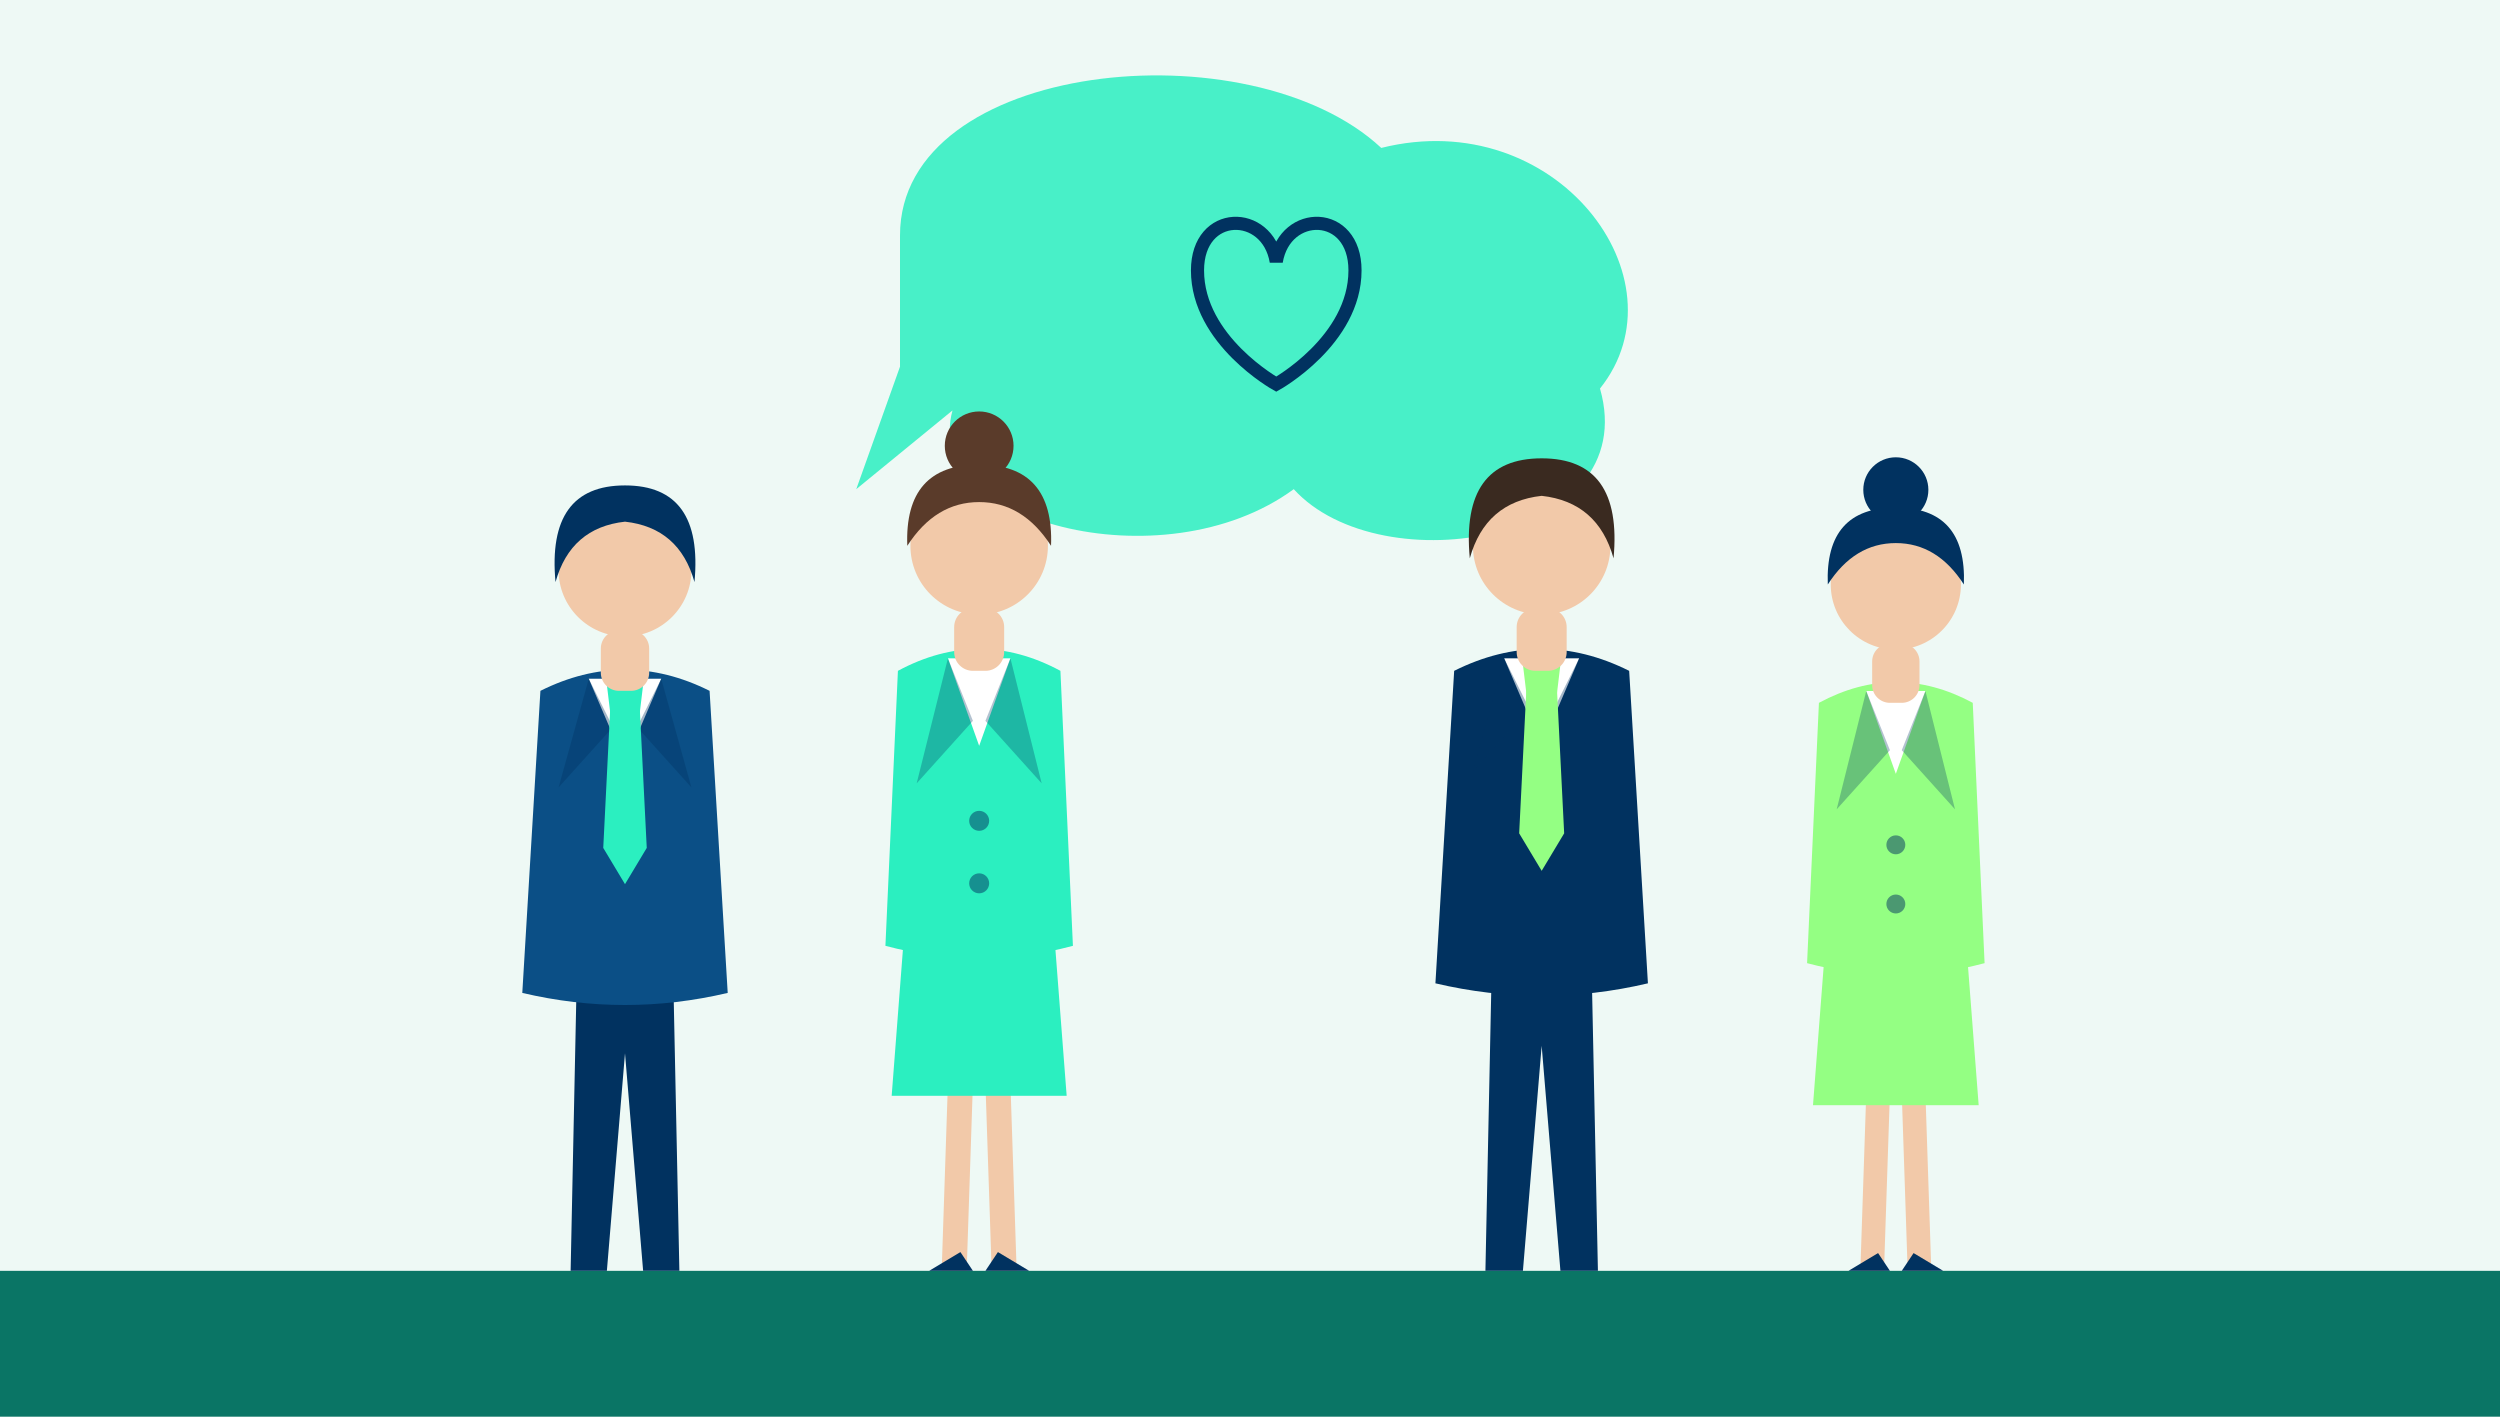
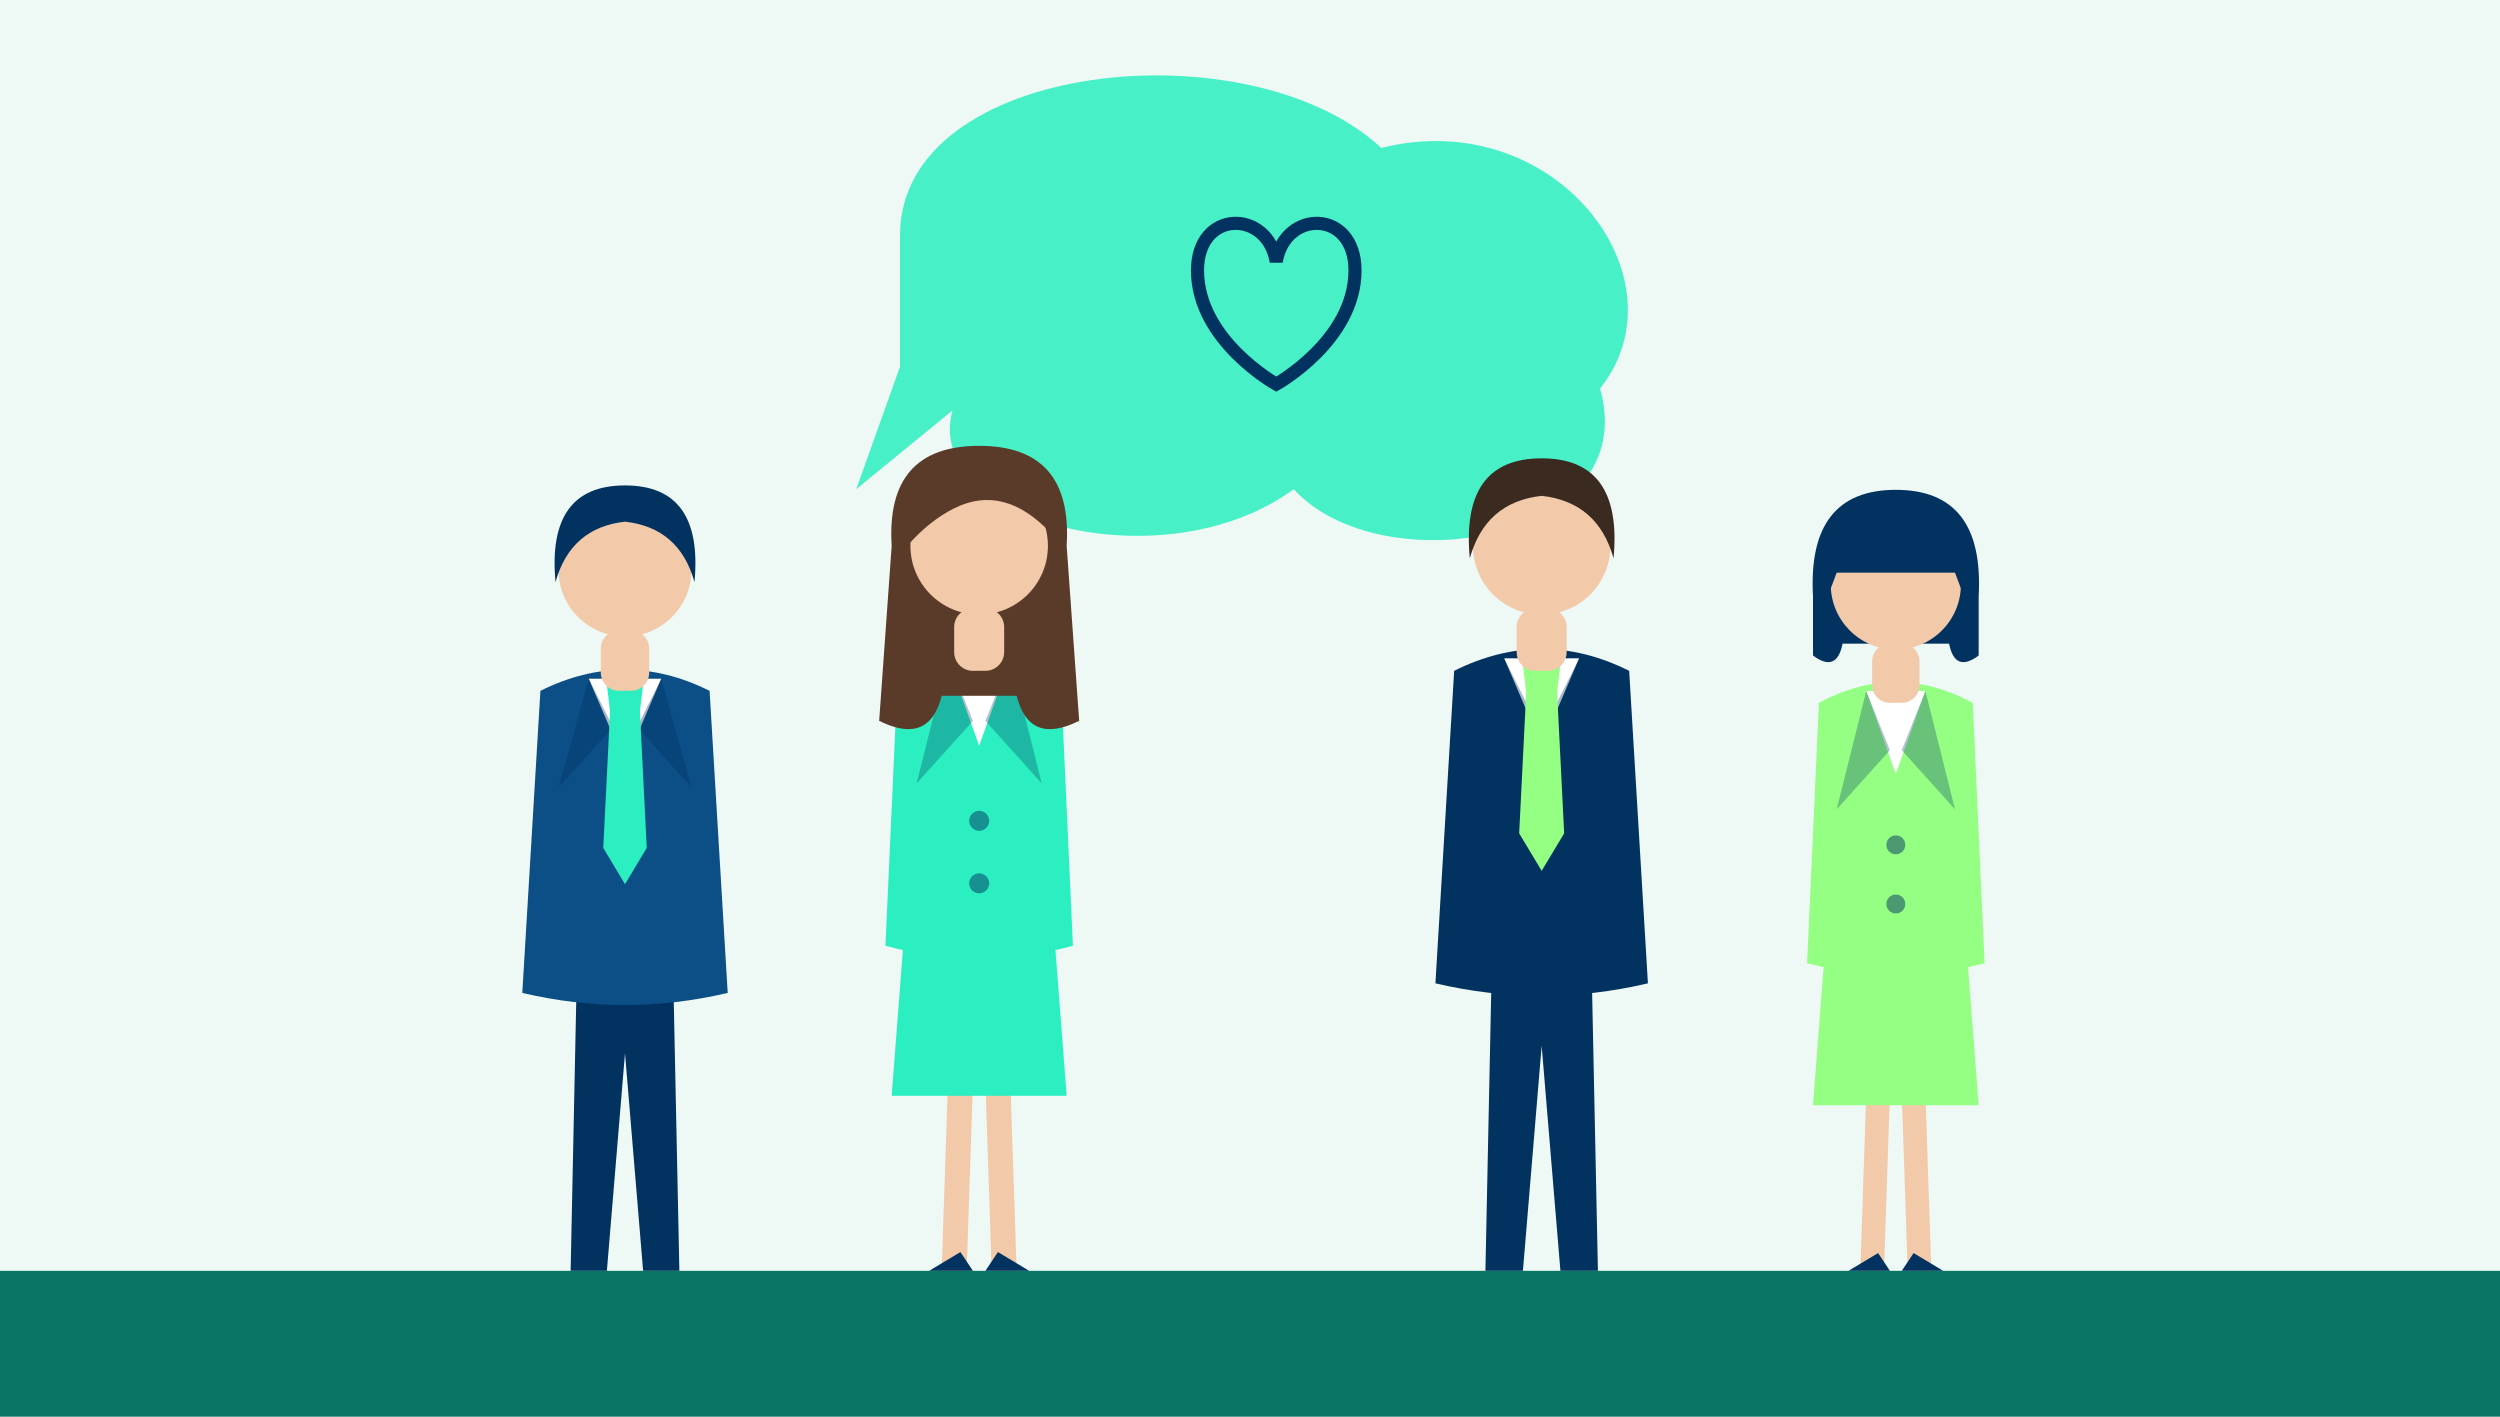
<svg xmlns="http://www.w3.org/2000/svg" viewBox="0 0 600 340" role="img" aria-label="Due uomini in giacca e cravatta e due donne in tailleur, uniti da una nuvoletta di dialogo con un cuore">
  <rect width="600" height="340" fill="#eef9f5" />
  <g transform="translate(300 25) scale(1.05) translate(-330 -40)">
    <path d="M250 70 C250 30 330 22 360 50 C400 40 430 80 410 105 C420 140 360 150 340 128 C310 150 255 135 262 110 L240 128 L250 100Z" fill="#2befc0" opacity=".85" />
    <path d="M318 78 C318 64 334 64 336 76 C338 64 354 64 354 78 C354 94 336 104 336 104 C336 104 318 94 318 78Z" fill="none" stroke="#013260" stroke-width="3" />
  </g>
  <rect x="0" y="305" width="600" height="35" fill="#0a7565" />
  <g transform="translate(150 305) scale(1.45)">
    <path d="M-9 0 L-8 -48 L8 -48 L9 0 L3 0 L0 -36 L-3 0Z" fill="#013260" />
    <path d="M-17 -46 L-14 -96 Q0 -103 14 -96 L17 -46 Q0 -42 -17 -46Z" fill="#0b4f86" />
    <path d="M-6 -98 L0 -84 L6 -98Z" fill="#ffffff" />
    <path d="M-6 -98 L-11 -80 L-2 -90Z M6 -98 L11 -80 L2 -90Z" fill="#013260" opacity=".35" />
    <path d="M-2.4 -94 L2.4 -94 L3.6 -70 L0 -64 L-3.6 -70Z" fill="#2befc0" />
    <path d="M-3 -97 L3 -97 L2.4 -92 L-2.4 -92Z" fill="#2befc0" />
    <rect x="-4" y="-106" width="8" height="10" rx="3" fill="#f2c9a9" />
    <circle cx="0" cy="-116" r="11" fill="#f2c9a9" />
    <path d="M-11.5 -114 Q-13 -130 0 -130 Q13 -130 11.5 -114 Q9 -123 0 -124 Q-9 -123 -11.5 -114Z" fill="#013260" />
  </g>
  <g transform="translate(235 305) scale(1.5)">
    <path d="M-6 0 L-5 -30 L-1 -30 L-2 0Z M2 0 L1 -30 L5 -30 L6 0Z" fill="#f2c9a9" />
    <path d="M-8 0 L-3 -3 L-1 0Z M8 0 L3 -3 L1 0Z" fill="#013260" />
    <path d="M-14 -28 L-12 -54 L12 -54 L14 -28Z" fill="#2befc0" />
    <path d="M-15 -52 L-13 -96 Q0 -103 13 -96 L15 -52 Q0 -48 -15 -52Z" fill="#2befc0" />
    <path d="M-5 -98 L0 -84 L5 -98Z" fill="#ffffff" />
    <path d="M-5 -98 L-10 -78 L-1 -88Z M5 -98 L10 -78 L1 -88Z" fill="#013260" opacity=".3" />
    <circle cx="0" cy="-72" r="1.6" fill="#013260" opacity=".5" />
    <circle cx="0" cy="-62" r="1.6" fill="#013260" opacity=".5" />
+     <path d="M-14 -116 Q-15 -132 0 -132 Q15 -132 14 -116 L16 -88 Q8 -84 6 -92 L-6 -92 Q-8 -84 -16 -88Z" fill="#5a3b2a" />
    <rect x="-4" y="-106" width="8" height="10" rx="3" fill="#f2c9a9" />
    <circle cx="0" cy="-116" r="11" fill="#f2c9a9" />
-     <path d="M-11.5 -116 Q-12 -129 0 -129 Q12 -129 11.5 -116 Q7 -123 0 -123 Q-7 -123 -11.5 -116Z" fill="#5a3b2a" />
-     <circle cx="0" cy="-132" r="5.5" fill="#5a3b2a" />
+     <path d="M-11.5 -116 Q-12 -129 0 -129 Q12 -129 11.5 -118 Q4 -126 -4 -122 Q-8 -120 -11.5 -116Z" fill="#5a3b2a" />
  </g>
  <g transform="translate(370 305) scale(1.5)">
    <path d="M-9 0 L-8 -48 L8 -48 L9 0 L3 0 L0 -36 L-3 0Z" fill="#013260" />
    <path d="M-17 -46 L-14 -96 Q0 -103 14 -96 L17 -46 Q0 -42 -17 -46Z" fill="#013260" />
    <path d="M-6 -98 L0 -84 L6 -98Z" fill="#ffffff" />
    <path d="M-6 -98 L-11 -80 L-2 -90Z M6 -98 L11 -80 L2 -90Z" fill="#013260" opacity=".35" />
    <path d="M-2.4 -94 L2.4 -94 L3.6 -70 L0 -64 L-3.6 -70Z" fill="#94ff83" />
    <path d="M-3 -97 L3 -97 L2.4 -92 L-2.4 -92Z" fill="#94ff83" />
    <rect x="-4" y="-106" width="8" height="10" rx="3" fill="#f2c9a9" />
    <circle cx="0" cy="-116" r="11" fill="#f2c9a9" />
    <path d="M-11.5 -114 Q-13 -130 0 -130 Q13 -130 11.5 -114 Q9 -123 0 -124 Q-9 -123 -11.5 -114Z" fill="#3a2a20" />
  </g>
  <g transform="translate(455 305) scale(1.42)">
    <path d="M-6 0 L-5 -30 L-1 -30 L-2 0Z M2 0 L1 -30 L5 -30 L6 0Z" fill="#f2c9a9" />
    <path d="M-8 0 L-3 -3 L-1 0Z M8 0 L3 -3 L1 0Z" fill="#013260" />
    <path d="M-14 -28 L-12 -54 L12 -54 L14 -28Z" fill="#94ff83" />
    <path d="M-15 -52 L-13 -96 Q0 -103 13 -96 L15 -52 Q0 -48 -15 -52Z" fill="#94ff83" />
    <path d="M-5 -98 L0 -84 L5 -98Z" fill="#ffffff" />
    <path d="M-5 -98 L-10 -78 L-1 -88Z M5 -98 L10 -78 L1 -88Z" fill="#013260" opacity=".3" />
    <circle cx="0" cy="-72" r="1.6" fill="#013260" opacity=".5" />
    <circle cx="0" cy="-62" r="1.6" fill="#013260" opacity=".5" />
+     <path d="M-14 -114 Q-15 -132 0 -132 Q15 -132 14 -114 L14 -104 Q10 -101 9 -106 L-9 -106 Q-10 -101 -14 -104Z" fill="#013260" />
    <rect x="-4" y="-106" width="8" height="10" rx="3" fill="#f2c9a9" />
    <circle cx="0" cy="-116" r="11" fill="#f2c9a9" />
-     <path d="M-11.5 -116 Q-12 -129 0 -129 Q12 -129 11.5 -116 Q7 -123 0 -123 Q-7 -123 -11.5 -116Z" fill="#013260" />
-     <circle cx="0" cy="-132" r="5.5" fill="#013260" />
+     <path d="M-11.5 -114 Q-12 -129 0 -129 Q12 -129 11.5 -114 L10 -118 L-10 -118Z" fill="#013260" />
  </g>
</svg>
